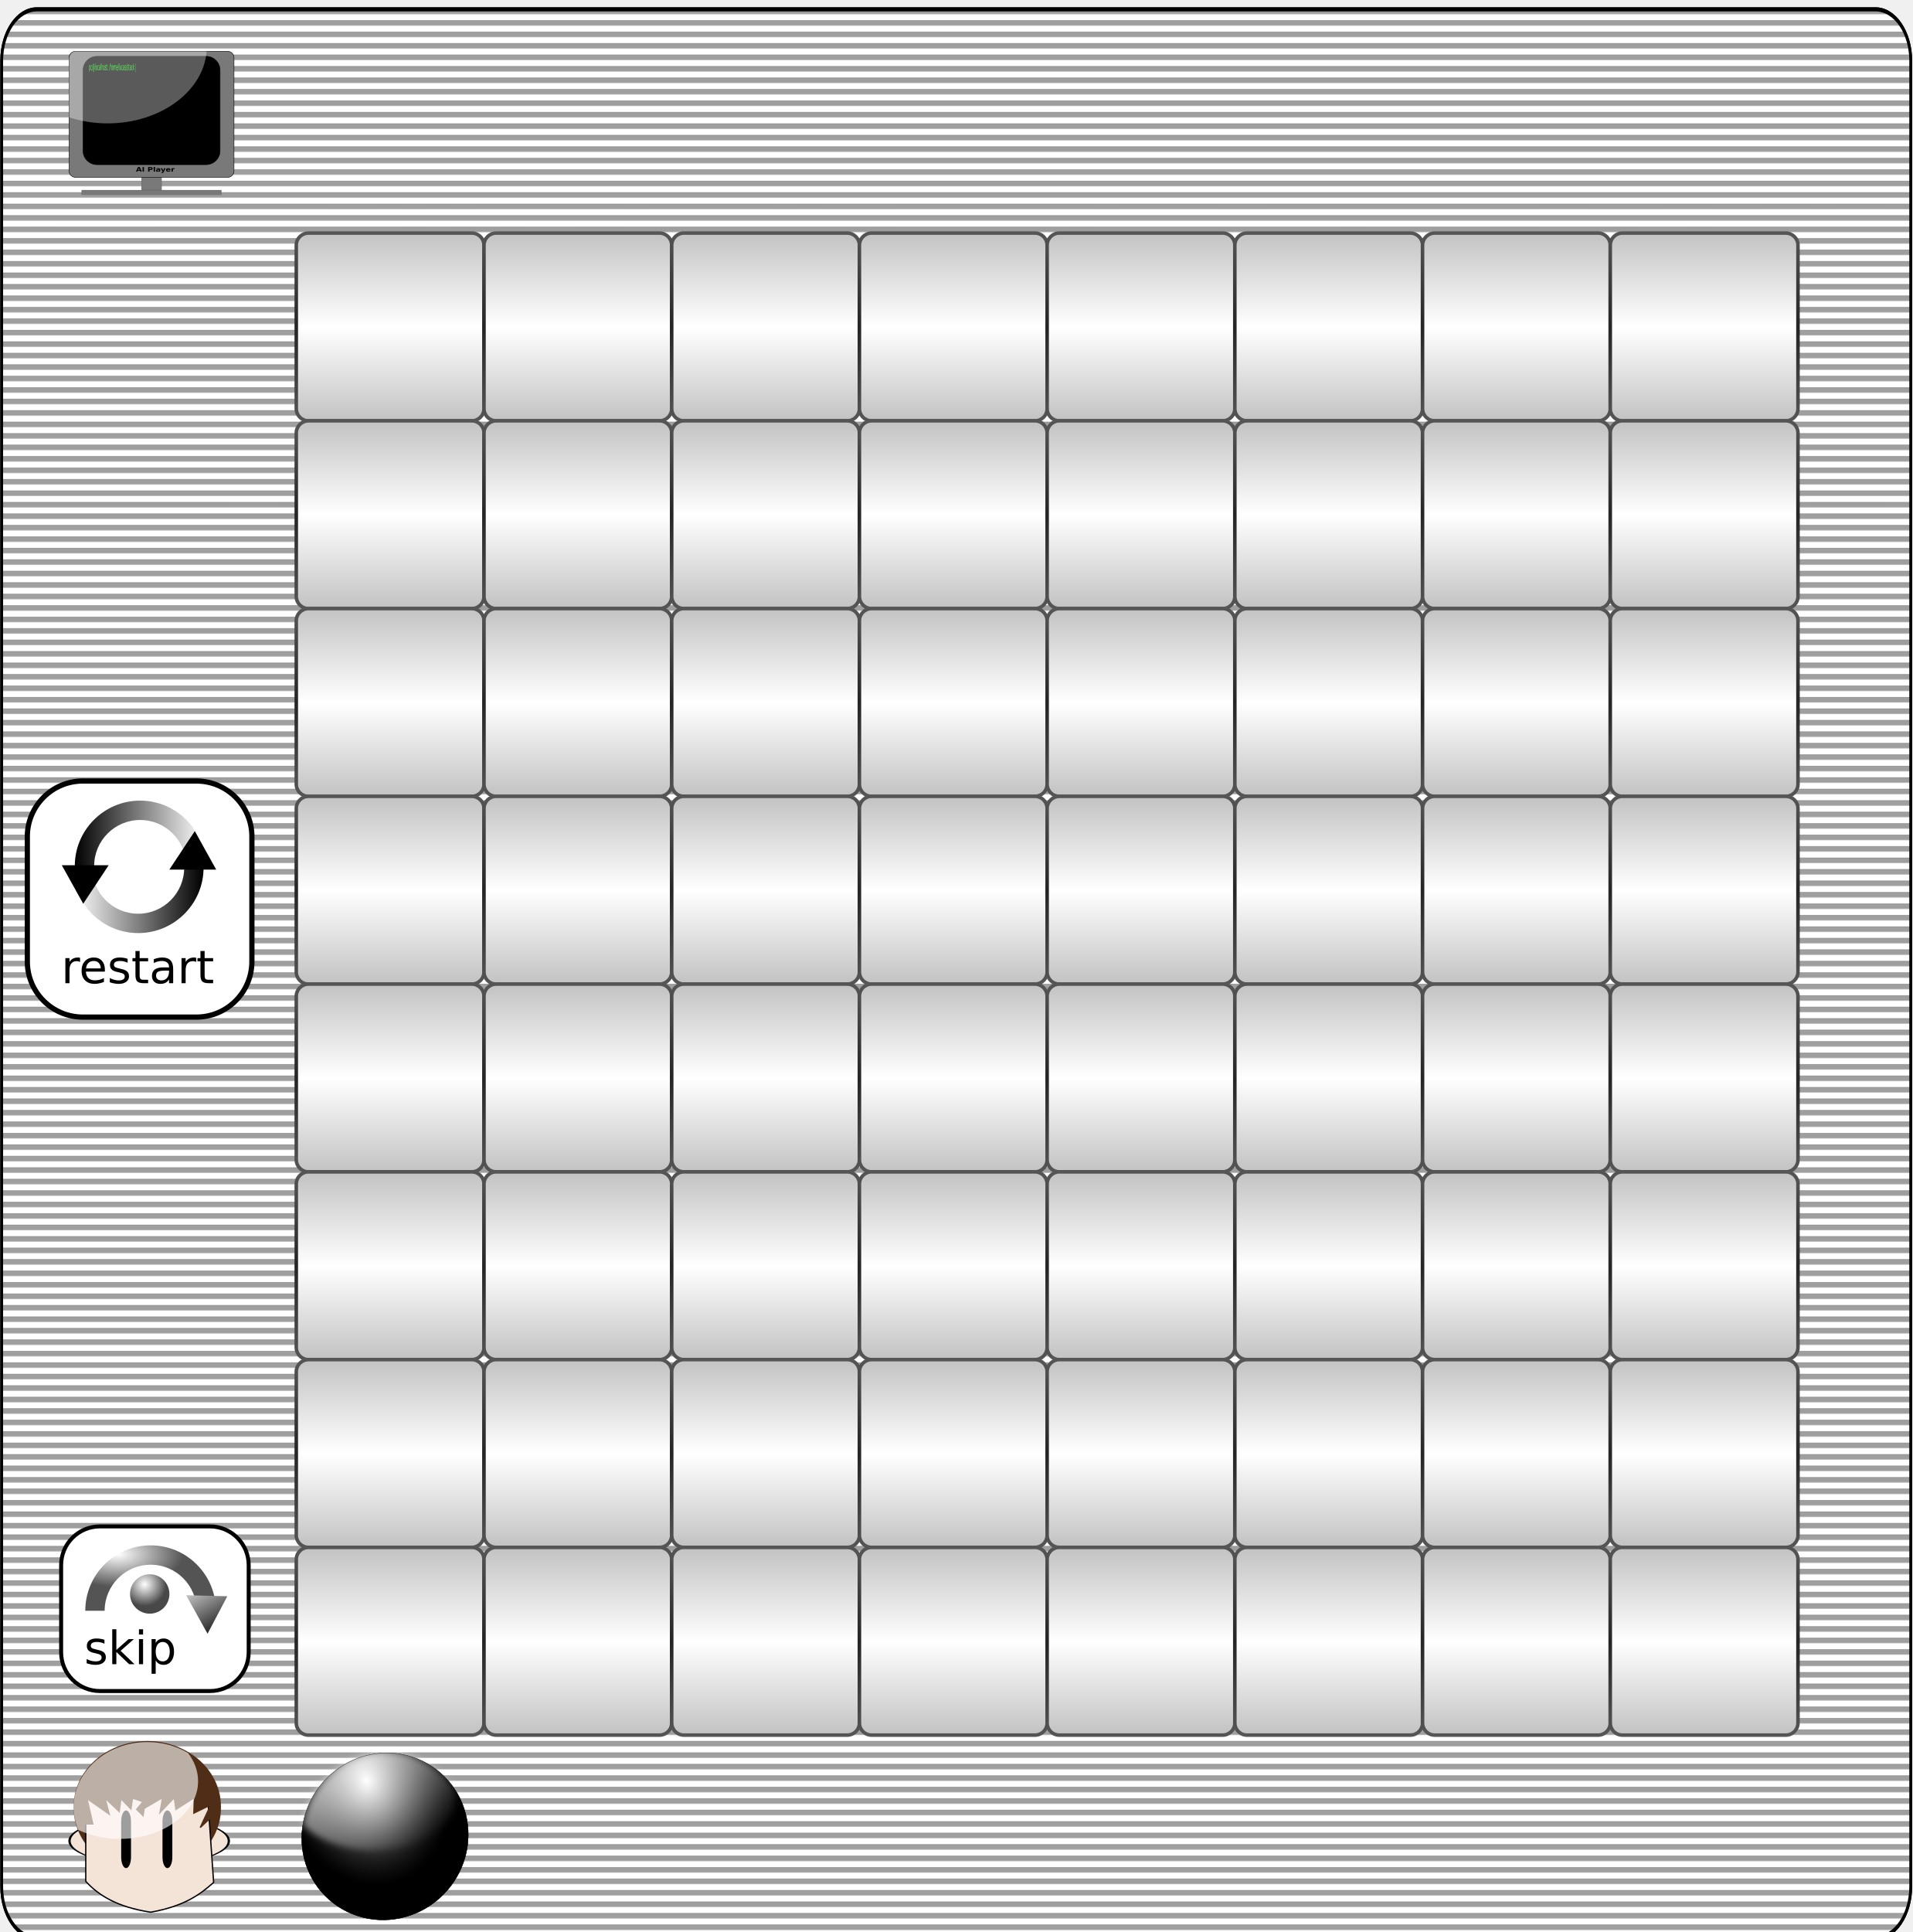
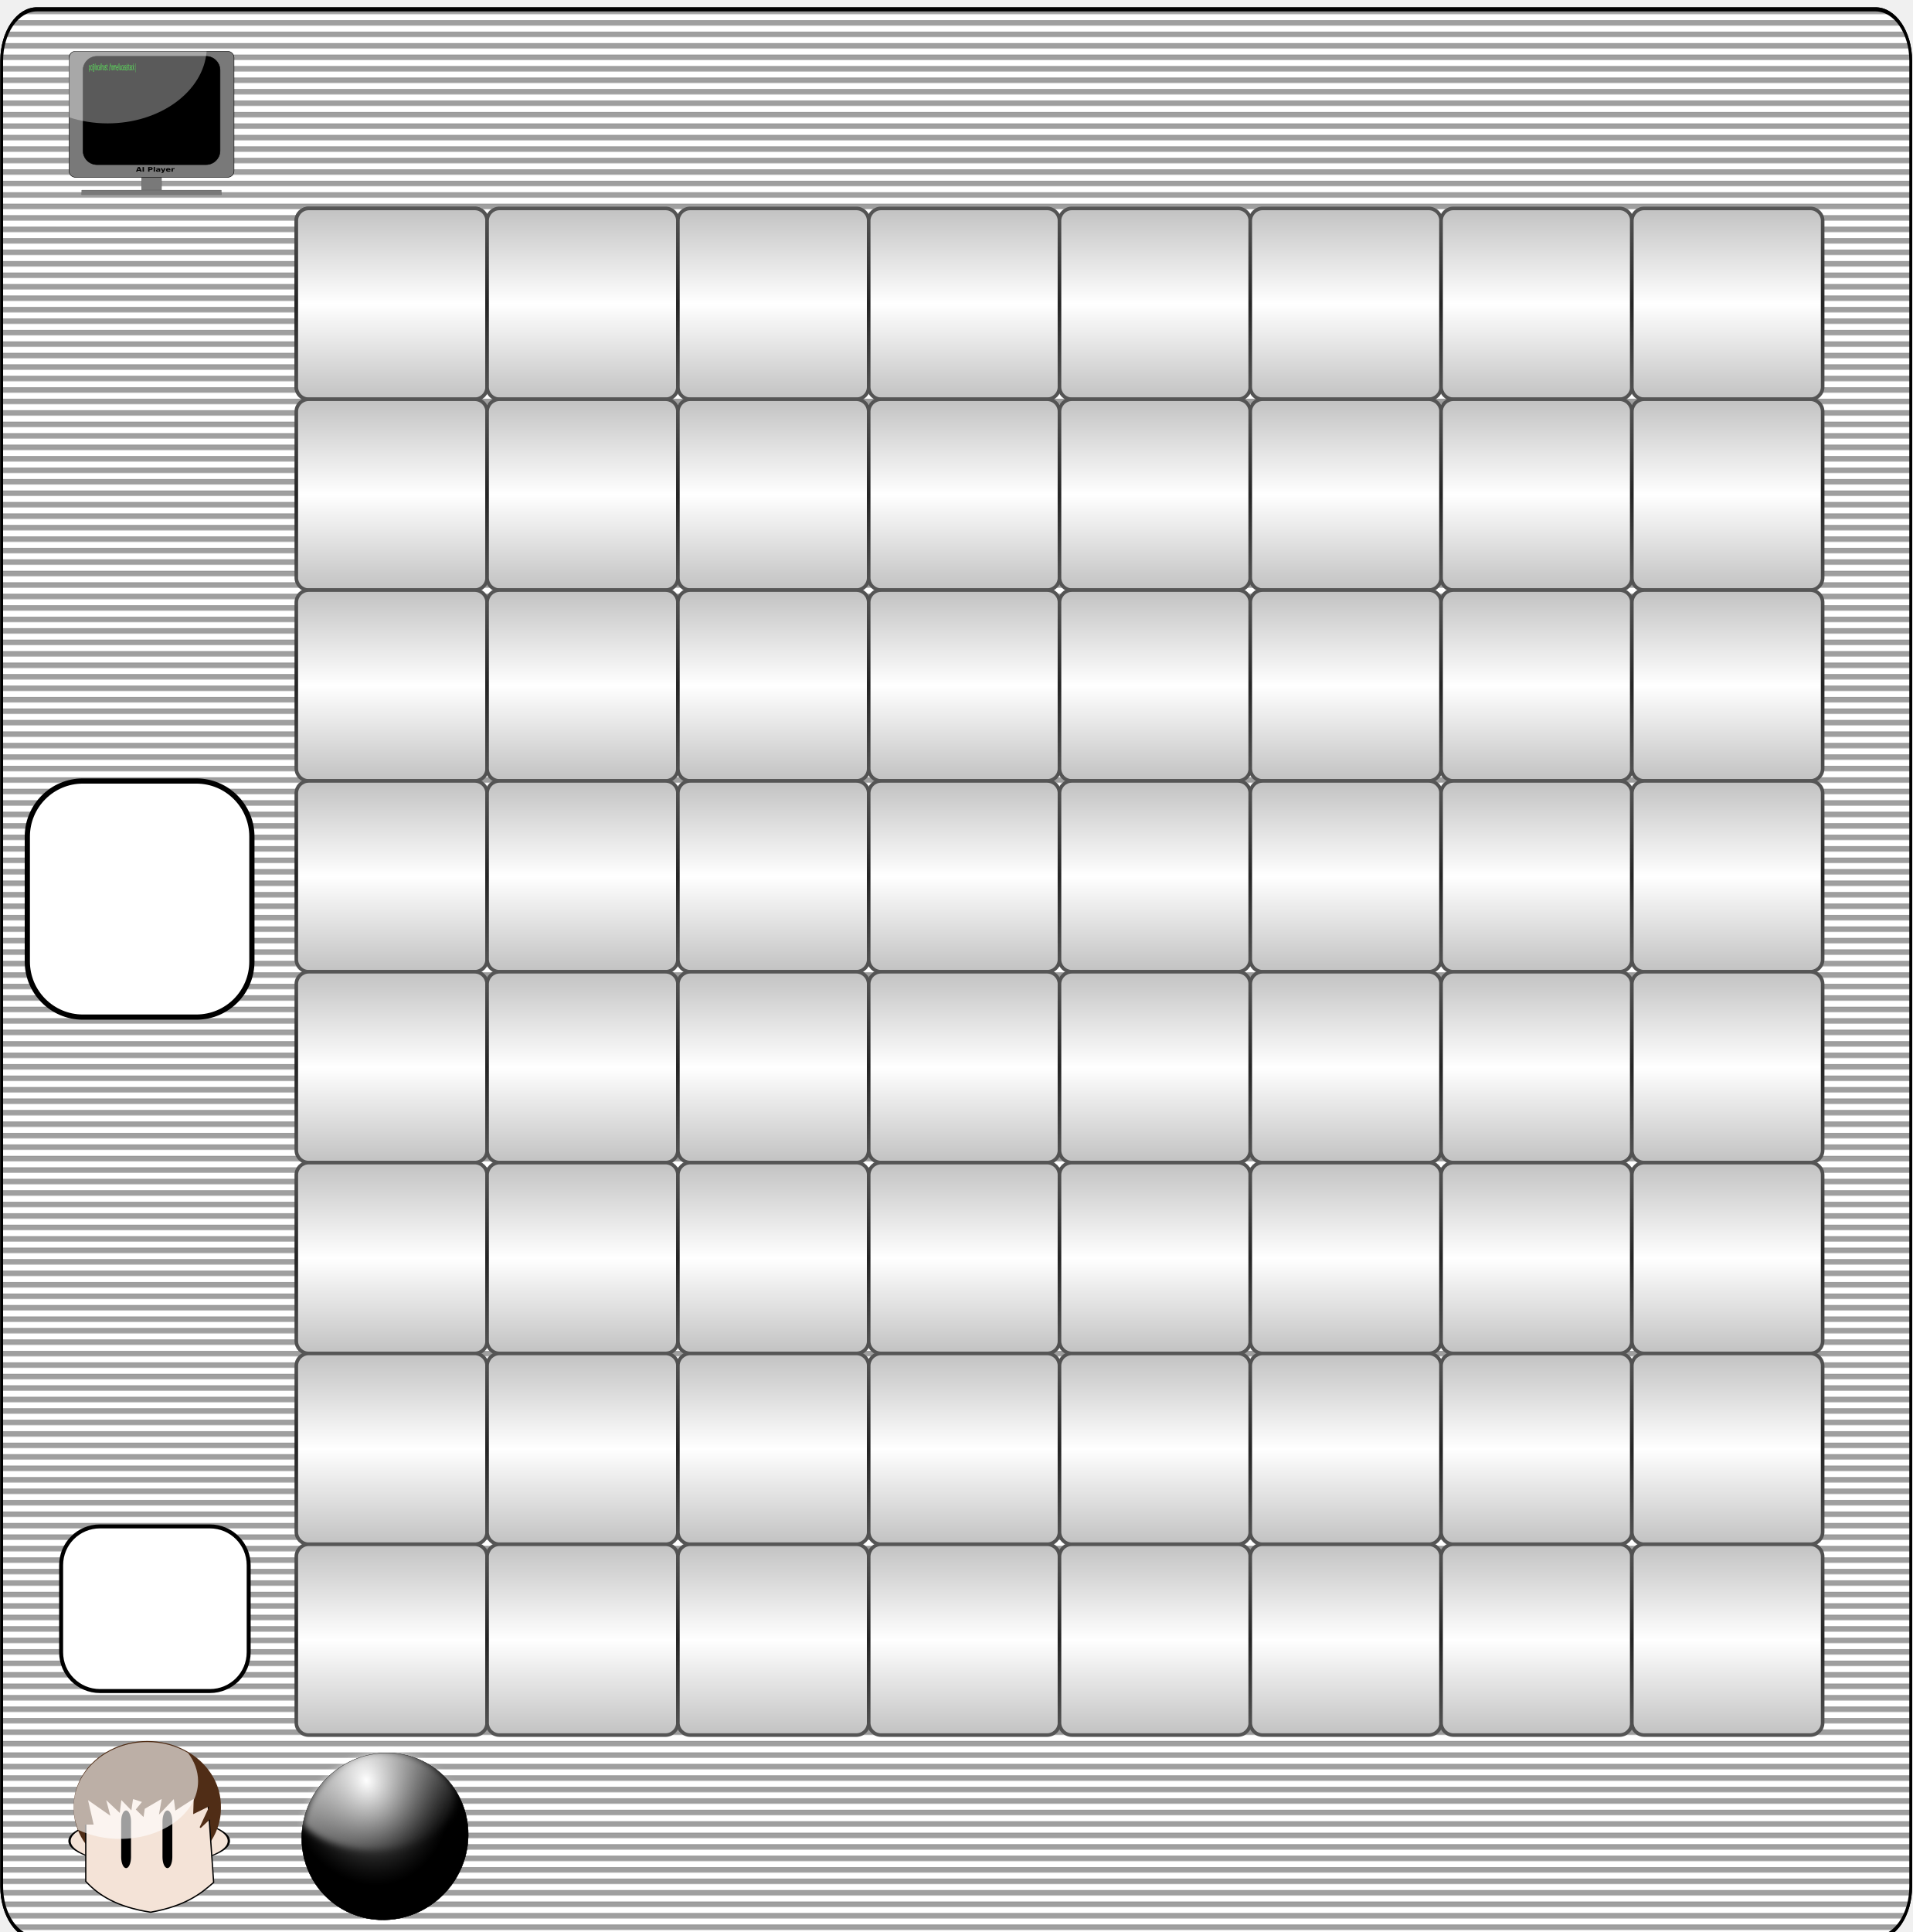
<svg xmlns="http://www.w3.org/2000/svg" xmlns:xlink="http://www.w3.org/1999/xlink" width="500" height="505" id="svg2" version="1.0">
  <defs id="defs4">
    <linearGradient id="linearGradient4486">
      <stop style="stop-color:#000000;stop-opacity:1;" offset="0" id="stop4488" />
      <stop style="stop-color:#ffffff;stop-opacity:1;" offset="1" id="stop4490" />
    </linearGradient>
    <linearGradient id="linearGradient4391">
      <stop style="stop-color:#000000;stop-opacity:1;" offset="0" id="stop4393" />
      <stop style="stop-color:#000000;stop-opacity:0;" offset="1" id="stop4395" />
    </linearGradient>
    <linearGradient id="linearGradient4383">
      <stop style="stop-color:#000000;stop-opacity:1;" offset="0" id="stop4385" />
      <stop style="stop-color:#000000;stop-opacity:0;" offset="1" id="stop4387" />
    </linearGradient>
    <linearGradient id="linearGradient4085">
      <stop style="stop-color:#717171;stop-opacity:1;" offset="0" id="stop4087" />
      <stop style="stop-color:#ffffff;stop-opacity:1;" offset="1" id="stop4089" />
    </linearGradient>
    <linearGradient id="linearGradient3441">
      <stop style="stop-color:#858585;stop-opacity:1;" offset="0" id="stop3443" />
      <stop style="stop-color:#252525;stop-opacity:1;" offset="1" id="stop3445" />
    </linearGradient>
    <filter id="filter3194">
      <feGaussianBlur id="feGaussianBlur3196" stdDeviation="0.853" />
    </filter>
    <radialGradient r="254.786" fy="392.4" fx="220.123" cy="392.4" cx="220.123" gradientTransform="matrix(1.150908,0.5710642,-0.4515342,0.9195676,130.5254,-104.5135)" gradientUnits="userSpaceOnUse" id="radialGradient3229" xlink:href="#linearGradient3167" />
    <linearGradient gradientTransform="translate(-0.1713688,-0.1142458)" gradientUnits="userSpaceOnUse" y2="24.871" x2="35.013" y1="2.457" x1="18.368" id="linearGradient3172" xlink:href="#linearGradient3189" />
    <linearGradient id="linearGradient3167">
      <stop id="stop3169" offset="0" style="stop-color:#ffffff;stop-opacity:1;" />
      <stop id="stop3171" offset="1" style="stop-color:#000000;stop-opacity:0.312;" />
    </linearGradient>
    <marker style="overflow:visible" id="Arrow1Lstart" refX="0" refY="0" orient="auto">
      <path transform="matrix(0.8,0,0,0.8,10,0)" style="fill-rule:evenodd;stroke:#000000;stroke-width:1pt;marker-start:none" d="M 0,0 L 5,-5 L -12.5,0 L 5,5 L 0,0 z" id="path4575" />
    </marker>
    <linearGradient id="linearGradient3166">
      <stop id="stop3168" offset="0" style="stop-color:#ffffff;stop-opacity:1;" />
      <stop id="stop3170" offset="1" style="stop-color:#ffffff;stop-opacity:0.196;" />
    </linearGradient>
    <linearGradient id="linearGradient3189">
      <stop style="stop-color:#ffffff;stop-opacity:0.562;" offset="0" id="stop3191" />
      <stop style="stop-color:#ffffff;stop-opacity:0;" offset="1" id="stop3193" />
    </linearGradient>
    <pattern patternUnits="userSpaceOnUse" width="730.03" height="16.964" patternTransform="translate(-755.9541,36.6547)" id="pattern2702">
      <path id="path3209" d="M 0.481,0.481 L 729.549,0.481" style="fill:none;fill-rule:evenodd;stroke:#d9d9d9;stroke-width:0.963px;stroke-linecap:butt;stroke-linejoin:miter;stroke-opacity:1" />
      <path id="path3211" d="M 0.481,4.482 L 729.549,4.482" style="fill:none;fill-rule:evenodd;stroke:#d9d9d9;stroke-width:0.963px;stroke-linecap:butt;stroke-linejoin:miter;stroke-opacity:1" />
      <path style="fill:none;fill-rule:evenodd;stroke:#d9d9d9;stroke-width:0.963px;stroke-linecap:butt;stroke-linejoin:miter;stroke-opacity:1" d="M 0.481,8.482 L 729.549,8.482" id="path3213" />
      <path id="path3215" d="M 0.481,12.482 L 729.549,12.482" style="fill:none;fill-rule:evenodd;stroke:#d9d9d9;stroke-width:0.963px;stroke-linecap:butt;stroke-linejoin:miter;stroke-opacity:1" />
      <path style="fill:none;fill-rule:evenodd;stroke:#d9d9d9;stroke-width:0.963px;stroke-linecap:butt;stroke-linejoin:miter;stroke-opacity:1" d="M 0.481,16.482 L 729.549,16.482" id="path3217" />
    </pattern>
    <pattern patternUnits="userSpaceOnUse" width="730.03" height="0.963" patternTransform="translate(-755.9541,-3.348295)" id="pattern4220">
      <path style="fill:none;fill-rule:evenodd;stroke:#d9d9d9;stroke-width:0.963px;stroke-linecap:butt;stroke-linejoin:miter;stroke-opacity:1" d="M 0.481,0.481 L 729.549,0.481" id="path3189" />
    </pattern>
    <pattern patternUnits="userSpaceOnUse" width="997.57" height="1.913" patternTransform="matrix(1.569835,0,0,1.569835,-129.9597,-82.81131)" id="pattern3983">
      <g id="g3262" transform="translate(129.9597,82.81131)">
        <path style="fill:none;fill-rule:evenodd;stroke:#9f9f9f;stroke-width:1px;stroke-linecap:butt;stroke-linejoin:miter;stroke-opacity:1" d="M -129.46,-82.311 L 867.11,-82.311" id="path2482" />
        <path id="path2484" d="M -129.46,-81.398 L 867.11,-81.398" style="fill:none;fill-opacity:1;fill-rule:evenodd;stroke:#ffffff;stroke-width:1px;stroke-linecap:butt;stroke-linejoin:miter;stroke-opacity:1" />
      </g>
    </pattern>
    <pattern patternUnits="userSpaceOnUse" width="913.015" height="2.825" patternTransform="translate(-116.2097,-147.48)" id="pattern3998">
      <g id="g3994" transform="translate(116.2097,147.48)">
        <path style="fill:none;fill-rule:evenodd;stroke:#cccccc;stroke-width:1.414px;stroke-linecap:butt;stroke-linejoin:miter;stroke-opacity:1" d="M -115.503,-146.773 L 796.099,-146.773" id="path3990" />
        <path id="path3992" d="M -115.503,-145.363 L 796.099,-145.363" style="fill:none;fill-rule:evenodd;stroke:#ffffff;stroke-width:1.414px;stroke-linecap:butt;stroke-linejoin:miter;stroke-opacity:1" />
      </g>
    </pattern>
    <linearGradient id="linearGradient3178">
      <stop id="stop3180" offset="0" style="stop-color:#ffffff;stop-opacity:1;" />
      <stop id="stop3182" offset="1" style="stop-color:#545454;stop-opacity:1;" />
    </linearGradient>
    <linearGradient id="linearGradient3186">
      <stop id="stop3188" offset="0" style="stop-color:#000000;stop-opacity:1;" />
      <stop id="stop3190" offset="1" style="stop-color:#d1d1d1;stop-opacity:1;" />
    </linearGradient>
    <marker style="overflow:visible" id="marker4304" refX="0" refY="0" orient="auto">
      <path transform="matrix(0.8,0,0,0.8,10,0)" style="fill-rule:evenodd;stroke:#000000;stroke-width:1pt;marker-start:none" d="M 0,0 L 5,-5 L -12.5,0 L 5,5 L 0,0 z" id="path4194" />
    </marker>
    <marker style="overflow:visible" id="Arrow2Lstart" refX="0" refY="0" orient="auto">
      <path transform="matrix(1.1,0,0,1.1,1.1,0)" d="M 8.719,4.034 L -2.207,0.016 L 8.719,-4.002 C 6.973,-1.63 6.983,1.616 8.719,4.034 z" style="font-size:12px;fill-rule:evenodd;stroke-width:0.625;stroke-linejoin:round" id="path4212" />
    </marker>
    <linearGradient id="linearGradient4352">
      <stop id="stop4354" offset="0" style="stop-color:#ffffff;stop-opacity:1;" />
      <stop id="stop4356" offset="1" style="stop-color:#484848;stop-opacity:1;" />
    </linearGradient>
    <linearGradient id="linearGradient4346">
      <stop id="stop4348" offset="0" style="stop-color:#000000;stop-opacity:1;" />
      <stop id="stop4350" offset="1" style="stop-color:#d1d1d1;stop-opacity:1;" />
    </linearGradient>
    <linearGradient xlink:href="#linearGradient4383" id="linearGradient4435" gradientUnits="userSpaceOnUse" gradientTransform="translate(201.3643,144.8866)" x1="-302.809" y1="160.932" x2="-268.653" y2="160.932" />
    <linearGradient xlink:href="#linearGradient4391" id="linearGradient4439" gradientUnits="userSpaceOnUse" gradientTransform="translate(200.8419,141.7526)" x1="-268.622" y1="181.597" x2="-302.779" y2="181.597" />
    <radialGradient xlink:href="#linearGradient4352" id="radialGradient4466" cx="-283.669" cy="389.459" fx="-283.669" fy="389.459" r="5.686" gradientUnits="userSpaceOnUse" />
    <radialGradient xlink:href="#linearGradient3178" id="radialGradient4484" cx="-528.128" cy="523.033" fx="-528.128" fy="523.033" r="17.078" gradientTransform="matrix(1,0,0,0.5004575,407,136.4959)" gradientUnits="userSpaceOnUse" />
    <linearGradient xlink:href="#linearGradient4486" id="linearGradient4492" x1="-501.492" y1="551.487" x2="-511.025" y2="535.238" gradientUnits="userSpaceOnUse" gradientTransform="translate(407,-131)" />
    <linearGradient xlink:href="#linearGradient4383" id="linearGradient2572" gradientUnits="userSpaceOnUse" gradientTransform="translate(202.3643,32.8866)" x1="-302.809" y1="160.932" x2="-268.653" y2="160.932" />
    <linearGradient xlink:href="#linearGradient4391" id="linearGradient2576" gradientUnits="userSpaceOnUse" gradientTransform="translate(201.8419,29.75258)" x1="-268.622" y1="181.597" x2="-302.779" y2="181.597" />
    <radialGradient xlink:href="#linearGradient3178" id="radialGradient2604" gradientUnits="userSpaceOnUse" gradientTransform="matrix(1,0,0,0.5004575,379,93.49589)" cx="-528.128" cy="523.033" fx="-528.128" fy="523.033" r="17.078" />
    <radialGradient xlink:href="#linearGradient4352" id="radialGradient2606" gradientUnits="userSpaceOnUse" cx="-283.669" cy="389.459" fx="-283.669" fy="389.459" r="5.686" />
    <linearGradient xlink:href="#linearGradient4486" id="linearGradient2608" gradientUnits="userSpaceOnUse" gradientTransform="translate(379,-174)" x1="-501.492" y1="551.487" x2="-511.025" y2="535.238" />
-     <linearGradient xlink:href="#linearGradient4085" id="linearGradient2573" gradientUnits="userSpaceOnUse" gradientTransform="matrix(1.086957,0,0,1.086957,-37.65261,-32.77589)" spreadMethod="reflect" x1="75.281" y1="42.152" x2="75.281" y2="94.783" />
-     <linearGradient xlink:href="#linearGradient3441" id="linearGradient2575" gradientUnits="userSpaceOnUse" gradientTransform="matrix(1.086957,0,0,1.086957,-37.65261,-32.77589)" spreadMethod="reflect" x1="98.281" y1="49.935" x2="98.281" y2="94.783" />
+     <linearGradient xlink:href="#linearGradient4085" id="linearGradient2766" gradientUnits="userSpaceOnUse" gradientTransform="matrix(1.086957,0,0,1.086957,-37.65261,-32.77589)" spreadMethod="reflect" x1="75.281" y1="42.152" x2="75.281" y2="94.783" />
+     <linearGradient xlink:href="#linearGradient3441" id="linearGradient2768" gradientUnits="userSpaceOnUse" gradientTransform="matrix(1.086957,0,0,1.086957,-37.65261,-32.77589)" spreadMethod="reflect" x1="98.281" y1="49.935" x2="98.281" y2="94.783" />
  </defs>
  <g id="layer2" style="display:inline">
    <g id="g3986" transform="matrix(0.6834661,0,0,0.9984877,-0.2718291,0.9903175)">
      <rect style="fill:#ffffff;fill-opacity:1;stroke:#000000;stroke-width:1.075;stroke-miterlimit:4;stroke-dasharray:none;stroke-opacity:1" id="rect2491" width="730.266" height="504.875" x="1.047" y="1.456" ry="13.477" />
      <rect ry="13.477" y="1.456" x="1.047" height="504.875" width="730.266" id="rect2403" style="fill:url(#pattern3983);fill-opacity:1;stroke:#000000;stroke-width:1.075;stroke-miterlimit:4;stroke-dasharray:none;stroke-opacity:1" />
    </g>
  </g>
  <g id="layer3" style="display:inline">
-     <g id="g4132" transform="translate(32.82601,15.20978)">
-       <rect ry="3.184" y="45.711" x="44.635" height="49.077" width="49.077" id="rect3437" style="fill:url(#linearGradient2573);fill-opacity:1;stroke:url(#linearGradient2575);stroke-width:0.923;stroke-miterlimit:4;stroke-dasharray:none;stroke-opacity:1" />
-       <use height="507" width="732" id="use2552" transform="translate(-1.7604948e-6,49.07722)" xlink:href="#rect3437" y="0" x="0" />
-       <use height="507" width="732" id="use2554" transform="translate(-1.7604948e-6,98.15444)" xlink:href="#rect3437" y="0" x="0" />
-       <use height="507" width="732" id="use2556" transform="translate(-1.7604948e-6,147.2317)" xlink:href="#rect3437" y="0" x="0" />
-       <use height="507" width="732" id="use2558" transform="translate(-1.7604948e-6,196.3089)" xlink:href="#rect3437" y="0" x="0" />
-       <use height="507" width="732" id="use2560" transform="translate(-1.7604948e-6,245.3861)" xlink:href="#rect3437" y="0" x="0" />
-       <use height="507" width="732" id="use2562" transform="translate(-1.7604948e-6,294.4633)" xlink:href="#rect3437" y="0" x="0" />
-       <use height="507" width="732" id="use2564" transform="translate(-1.7604948e-6,343.5406)" xlink:href="#rect3437" y="0" x="0" />
-       <use height="507" width="732" id="use2566" transform="translate(49.07723,-4.9886274e-6)" xlink:href="#rect3437" y="0" x="0" />
-       <use height="507" width="732" id="use2568" transform="translate(49.07723,49.07722)" xlink:href="#rect3437" y="0" x="0" />
-       <use height="507" width="732" id="use2570" transform="translate(49.07723,98.15444)" xlink:href="#rect3437" y="0" x="0" />
-       <use height="507" width="732" id="use2572" transform="translate(49.07723,147.2317)" xlink:href="#rect3437" y="0" x="0" />
-       <use height="507" width="732" id="use2574" transform="translate(49.07723,196.3089)" xlink:href="#rect3437" y="0" x="0" />
-       <use height="507" width="732" id="use2576" transform="translate(49.07723,245.3861)" xlink:href="#rect3437" y="0" x="0" />
-       <use height="507" width="732" id="use2578" transform="translate(49.07723,294.4633)" xlink:href="#rect3437" y="0" x="0" />
-       <use height="507" width="732" id="use2580" transform="translate(49.07723,343.5406)" xlink:href="#rect3437" y="0" x="0" />
-       <use height="507" width="732" id="use2582" transform="translate(98.15445,-4.9886274e-6)" xlink:href="#rect3437" y="0" x="0" />
-       <use height="507" width="732" id="use2584" transform="translate(98.15445,49.07722)" xlink:href="#rect3437" y="0" x="0" />
-       <use height="507" width="732" id="use2586" transform="translate(98.15445,98.15444)" xlink:href="#rect3437" y="0" x="0" />
-       <use height="507" width="732" id="use2588" transform="translate(98.15445,147.2317)" xlink:href="#rect3437" y="0" x="0" />
-       <use height="507" width="732" id="use2590" transform="translate(98.15445,196.3089)" xlink:href="#rect3437" y="0" x="0" />
-       <use height="507" width="732" id="use2592" transform="translate(98.15445,245.3861)" xlink:href="#rect3437" y="0" x="0" />
-       <use height="507" width="732" id="use2594" transform="translate(98.15445,294.4633)" xlink:href="#rect3437" y="0" x="0" />
-       <use height="507" width="732" id="use2596" transform="translate(98.15445,343.5406)" xlink:href="#rect3437" y="0" x="0" />
-       <use height="507" width="732" id="use2598" transform="translate(147.2317,-4.9886274e-6)" xlink:href="#rect3437" y="0" x="0" />
-       <use height="507" width="732" id="use2600" transform="translate(147.2317,49.07722)" xlink:href="#rect3437" y="0" x="0" />
-       <use height="507" width="732" id="use2602" transform="translate(147.2317,98.15444)" xlink:href="#rect3437" y="0" x="0" />
-       <use height="507" width="732" id="use2604" transform="translate(147.2317,147.2317)" xlink:href="#rect3437" y="0" x="0" />
-       <use height="507" width="732" id="use2606" transform="translate(147.2317,196.3089)" xlink:href="#rect3437" y="0" x="0" />
-       <use height="507" width="732" id="use2608" transform="translate(147.2317,245.3861)" xlink:href="#rect3437" y="0" x="0" />
-       <use height="507" width="732" id="use2610" transform="translate(147.2317,294.4633)" xlink:href="#rect3437" y="0" x="0" />
-       <use height="507" width="732" id="use2612" transform="translate(147.2317,343.5406)" xlink:href="#rect3437" y="0" x="0" />
-       <use height="507" width="732" id="use2614" transform="translate(196.3089,-4.9886274e-6)" xlink:href="#rect3437" y="0" x="0" />
-       <use height="507" width="732" id="use2616" transform="translate(196.3089,49.07722)" xlink:href="#rect3437" y="0" x="0" />
-       <use height="507" width="732" id="use2618" transform="translate(196.3089,98.15444)" xlink:href="#rect3437" y="0" x="0" />
-       <use height="507" width="732" id="use2620" transform="translate(196.3089,147.2317)" xlink:href="#rect3437" y="0" x="0" />
-       <use height="507" width="732" id="use2622" transform="translate(196.3089,196.3089)" xlink:href="#rect3437" y="0" x="0" />
-       <use height="507" width="732" id="use2624" transform="translate(196.3089,245.3861)" xlink:href="#rect3437" y="0" x="0" />
-       <use height="507" width="732" id="use2626" transform="translate(196.3089,294.4633)" xlink:href="#rect3437" y="0" x="0" />
-       <use height="507" width="732" id="use2628" transform="translate(196.3089,343.5406)" xlink:href="#rect3437" y="0" x="0" />
-       <use height="507" width="732" id="use2630" transform="translate(245.3861,-4.9886274e-6)" xlink:href="#rect3437" y="0" x="0" />
-       <use height="507" width="732" id="use2632" transform="translate(245.3861,49.07722)" xlink:href="#rect3437" y="0" x="0" />
-       <use height="507" width="732" id="use2634" transform="translate(245.3861,98.15444)" xlink:href="#rect3437" y="0" x="0" />
-       <use height="507" width="732" id="use2636" transform="translate(245.3861,147.2317)" xlink:href="#rect3437" y="0" x="0" />
-       <use height="507" width="732" id="use2638" transform="translate(245.3861,196.3089)" xlink:href="#rect3437" y="0" x="0" />
-       <use height="507" width="732" id="use2640" transform="translate(245.3861,245.3861)" xlink:href="#rect3437" y="0" x="0" />
-       <use height="507" width="732" id="use2642" transform="translate(245.3861,294.4633)" xlink:href="#rect3437" y="0" x="0" />
-       <use height="507" width="732" id="use2644" transform="translate(245.3861,343.5406)" xlink:href="#rect3437" y="0" x="0" />
-       <use height="507" width="732" id="use2646" transform="translate(294.4633,-4.9886274e-6)" xlink:href="#rect3437" y="0" x="0" />
-       <use height="507" width="732" id="use2648" transform="translate(294.4633,49.07722)" xlink:href="#rect3437" y="0" x="0" />
-       <use height="507" width="732" id="use2650" transform="translate(294.4633,98.15444)" xlink:href="#rect3437" y="0" x="0" />
-       <use height="507" width="732" id="use2652" transform="translate(294.4633,147.2317)" xlink:href="#rect3437" y="0" x="0" />
-       <use height="507" width="732" id="use2654" transform="translate(294.4633,196.3089)" xlink:href="#rect3437" y="0" x="0" />
-       <use height="507" width="732" id="use2656" transform="translate(294.4633,245.3861)" xlink:href="#rect3437" y="0" x="0" />
-       <use height="507" width="732" id="use2658" transform="translate(294.4633,294.4633)" xlink:href="#rect3437" y="0" x="0" />
-       <use height="507" width="732" id="use2660" transform="translate(294.4633,343.5406)" xlink:href="#rect3437" y="0" x="0" />
-       <use height="507" width="732" id="use2662" transform="translate(343.5406,-4.9886274e-6)" xlink:href="#rect3437" y="0" x="0" />
-       <use height="507" width="732" id="use2664" transform="translate(343.5406,49.07722)" xlink:href="#rect3437" y="0" x="0" />
-       <use height="507" width="732" id="use2666" transform="translate(343.5406,98.15444)" xlink:href="#rect3437" y="0" x="0" />
-       <use height="507" width="732" id="use2668" transform="translate(343.5406,147.2317)" xlink:href="#rect3437" y="0" x="0" />
-       <use height="507" width="732" id="use2670" transform="translate(343.5406,196.3089)" xlink:href="#rect3437" y="0" x="0" />
-       <use height="507" width="732" id="use2672" transform="translate(343.5406,245.3861)" xlink:href="#rect3437" y="0" x="0" />
-       <use height="507" width="732" id="use2674" transform="translate(343.5406,294.4633)" xlink:href="#rect3437" y="0" x="0" />
-       <use height="507" width="732" id="use2676" transform="translate(343.5406,343.5406)" xlink:href="#rect3437" y="0" x="0" />
+     <g id="g4132" transform="matrix(1.016413,0,0,1.016394,32.10098,8.016384)">
+       <g id="g2695">
+         <rect style="fill:url(#linearGradient2766);fill-opacity:1;stroke:url(#linearGradient2768);stroke-width:0.923;stroke-miterlimit:4;stroke-dasharray:none;stroke-opacity:1" id="rect3437" width="49.077" height="49.077" x="44.635" y="45.711" ry="3.184" />
+         <use id="use2567" xlink:href="#rect3437" y="0" x="0" width="500" height="505" />
+         <use id="use2569" transform="translate(0,49.07722)" xlink:href="#rect3437" y="0" x="0" width="500" height="505" />
+         <use id="use2571" transform="translate(0,98.15445)" xlink:href="#rect3437" y="0" x="0" width="500" height="505" />
+         <use id="use2573" transform="translate(0,147.2317)" xlink:href="#rect3437" y="0" x="0" width="500" height="505" />
+         <use id="use2575" transform="translate(0,196.3089)" xlink:href="#rect3437" y="0" x="0" width="500" height="505" />
+         <use id="use2577" transform="translate(0,245.3861)" xlink:href="#rect3437" y="0" x="0" width="500" height="505" />
+         <use id="use2579" transform="translate(0,294.4633)" xlink:href="#rect3437" y="0" x="0" width="500" height="505" />
+         <use id="use2581" transform="translate(0,343.5406)" xlink:href="#rect3437" y="0" x="0" width="500" height="505" />
+         <use id="use2583" transform="translate(49.07722,0)" xlink:href="#rect3437" y="0" x="0" width="500" height="505" />
+         <use id="use2585" transform="translate(49.07722,49.07722)" xlink:href="#rect3437" y="0" x="0" width="500" height="505" />
+         <use id="use2587" transform="translate(49.07722,98.15445)" xlink:href="#rect3437" y="0" x="0" width="500" height="505" />
+         <use id="use2589" transform="translate(49.07722,147.2317)" xlink:href="#rect3437" y="0" x="0" width="500" height="505" />
+         <use id="use2591" transform="translate(49.07722,196.3089)" xlink:href="#rect3437" y="0" x="0" width="500" height="505" />
+         <use id="use2593" transform="translate(49.07722,245.3861)" xlink:href="#rect3437" y="0" x="0" width="500" height="505" />
+         <use id="use2595" transform="translate(49.07722,294.4633)" xlink:href="#rect3437" y="0" x="0" width="500" height="505" />
+         <use id="use2597" transform="translate(49.07722,343.5406)" xlink:href="#rect3437" y="0" x="0" width="500" height="505" />
+         <use id="use2599" transform="translate(98.15445,0)" xlink:href="#rect3437" y="0" x="0" width="500" height="505" />
+         <use id="use2601" transform="translate(98.15445,49.07722)" xlink:href="#rect3437" y="0" x="0" width="500" height="505" />
+         <use id="use2603" transform="translate(98.15445,98.15445)" xlink:href="#rect3437" y="0" x="0" width="500" height="505" />
+         <use id="use2605" transform="translate(98.15445,147.2317)" xlink:href="#rect3437" y="0" x="0" width="500" height="505" />
+         <use id="use2607" transform="translate(98.15445,196.3089)" xlink:href="#rect3437" y="0" x="0" width="500" height="505" />
+         <use id="use2609" transform="translate(98.15445,245.3861)" xlink:href="#rect3437" y="0" x="0" width="500" height="505" />
+         <use id="use2611" transform="translate(98.15445,294.4633)" xlink:href="#rect3437" y="0" x="0" width="500" height="505" />
+         <use id="use2613" transform="translate(98.15445,343.5406)" xlink:href="#rect3437" y="0" x="0" width="500" height="505" />
+         <use id="use2615" transform="translate(147.2317,0)" xlink:href="#rect3437" y="0" x="0" width="500" height="505" />
+         <use id="use2617" transform="translate(147.2317,49.07722)" xlink:href="#rect3437" y="0" x="0" width="500" height="505" />
+         <use id="use2619" transform="translate(147.2317,98.15445)" xlink:href="#rect3437" y="0" x="0" width="500" height="505" />
+         <use id="use2621" transform="translate(147.2317,147.2317)" xlink:href="#rect3437" y="0" x="0" width="500" height="505" />
+         <use id="use2623" transform="translate(147.2317,196.3089)" xlink:href="#rect3437" y="0" x="0" width="500" height="505" />
+         <use id="use2625" transform="translate(147.2317,245.3861)" xlink:href="#rect3437" y="0" x="0" width="500" height="505" />
+         <use id="use2627" transform="translate(147.2317,294.4633)" xlink:href="#rect3437" y="0" x="0" width="500" height="505" />
+         <use id="use2629" transform="translate(147.2317,343.5406)" xlink:href="#rect3437" y="0" x="0" width="500" height="505" />
+         <use id="use2631" transform="translate(196.3089,0)" xlink:href="#rect3437" y="0" x="0" width="500" height="505" />
+         <use id="use2633" transform="translate(196.3089,49.07722)" xlink:href="#rect3437" y="0" x="0" width="500" height="505" />
+         <use id="use2635" transform="translate(196.3089,98.15445)" xlink:href="#rect3437" y="0" x="0" width="500" height="505" />
+         <use id="use2637" transform="translate(196.3089,147.2317)" xlink:href="#rect3437" y="0" x="0" width="500" height="505" />
+         <use id="use2639" transform="translate(196.3089,196.3089)" xlink:href="#rect3437" y="0" x="0" width="500" height="505" />
+         <use id="use2641" transform="translate(196.3089,245.3861)" xlink:href="#rect3437" y="0" x="0" width="500" height="505" />
+         <use id="use2643" transform="translate(196.3089,294.4633)" xlink:href="#rect3437" y="0" x="0" width="500" height="505" />
+         <use id="use2645" transform="translate(196.3089,343.5406)" xlink:href="#rect3437" y="0" x="0" width="500" height="505" />
+         <use id="use2647" transform="translate(245.3861,0)" xlink:href="#rect3437" y="0" x="0" width="500" height="505" />
+         <use id="use2649" transform="translate(245.3861,49.07722)" xlink:href="#rect3437" y="0" x="0" width="500" height="505" />
+         <use id="use2651" transform="translate(245.3861,98.15445)" xlink:href="#rect3437" y="0" x="0" width="500" height="505" />
+         <use id="use2653" transform="translate(245.3861,147.2317)" xlink:href="#rect3437" y="0" x="0" width="500" height="505" />
+         <use id="use2655" transform="translate(245.3861,196.3089)" xlink:href="#rect3437" y="0" x="0" width="500" height="505" />
+         <use id="use2657" transform="translate(245.3861,245.3861)" xlink:href="#rect3437" y="0" x="0" width="500" height="505" />
+         <use id="use2659" transform="translate(245.3861,294.4633)" xlink:href="#rect3437" y="0" x="0" width="500" height="505" />
+         <use id="use2661" transform="translate(245.3861,343.5406)" xlink:href="#rect3437" y="0" x="0" width="500" height="505" />
+         <use id="use2663" transform="translate(294.4633,0)" xlink:href="#rect3437" y="0" x="0" width="500" height="505" />
+         <use id="use2665" transform="translate(294.4633,49.07722)" xlink:href="#rect3437" y="0" x="0" width="500" height="505" />
+         <use id="use2667" transform="translate(294.4633,98.15445)" xlink:href="#rect3437" y="0" x="0" width="500" height="505" />
+         <use id="use2669" transform="translate(294.4633,147.2317)" xlink:href="#rect3437" y="0" x="0" width="500" height="505" />
+         <use id="use2671" transform="translate(294.4633,196.3089)" xlink:href="#rect3437" y="0" x="0" width="500" height="505" />
+         <use id="use2673" transform="translate(294.4633,245.3861)" xlink:href="#rect3437" y="0" x="0" width="500" height="505" />
+         <use id="use2675" transform="translate(294.4633,294.4633)" xlink:href="#rect3437" y="0" x="0" width="500" height="505" />
+         <use id="use2677" transform="translate(294.4633,343.5406)" xlink:href="#rect3437" y="0" x="0" width="500" height="505" />
+         <use id="use2679" transform="translate(343.5406,0)" xlink:href="#rect3437" y="0" x="0" width="500" height="505" />
+         <use id="use2681" transform="translate(343.5406,49.07722)" xlink:href="#rect3437" y="0" x="0" width="500" height="505" />
+         <use id="use2683" transform="translate(343.5406,98.15445)" xlink:href="#rect3437" y="0" x="0" width="500" height="505" />
+         <use id="use2685" transform="translate(343.5406,147.2317)" xlink:href="#rect3437" y="0" x="0" width="500" height="505" />
+         <use id="use2687" transform="translate(343.5406,196.3089)" xlink:href="#rect3437" y="0" x="0" width="500" height="505" />
+         <use id="use2689" transform="translate(343.5406,245.3861)" xlink:href="#rect3437" y="0" x="0" width="500" height="505" />
+         <use id="use2691" transform="translate(343.5406,294.4633)" xlink:href="#rect3437" y="0" x="0" width="500" height="505" />
+         <use id="use2693" transform="translate(343.5406,343.5406)" xlink:href="#rect3437" y="0" x="0" width="500" height="505" />
+       </g>
    </g>
    <text id="text4413" y="374.733" x="-291.751" style="font-size:6px;font-style:normal;font-weight:normal;fill:#000000;fill-opacity:1;stroke:none;stroke-width:1px;stroke-linecap:butt;stroke-linejoin:miter;stroke-opacity:1;font-family:Bitstream Vera Sans" xml:space="preserve">
      <tspan y="374.733" x="-291.751" id="tspan4415" />
    </text>
  </g>
  <g id="layer4" style="display:inline">
    <g style="display:inline" id="g4590" transform="translate(77.67346,456.7229)">
      <path transform="matrix(5.5625896e-2,6.379928e-2,-6.3459816e-2,5.5923453e-2,30.8685,-25.88011)" d="M 628.571,452.362 A 254.286,260 0 1 1 120,452.362 A 254.286,260 0 1 1 628.571,452.362 z" id="path2383" style="fill:#000000;fill-opacity:1;fill-rule:evenodd;stroke:#000000;stroke-width:1;stroke-linecap:butt;stroke-linejoin:miter;marker-start:none;stroke-miterlimit:4;stroke-dasharray:none;stroke-dashoffset:0;stroke-opacity:1" />
      <path style="opacity:1;fill:url(#radialGradient3229);fill-opacity:1;fill-rule:evenodd;stroke:#000000;stroke-width:1;stroke-linecap:butt;stroke-linejoin:miter;marker-start:none;stroke-miterlimit:4;stroke-dasharray:none;stroke-dashoffset:0;stroke-opacity:1" id="path4593" d="M 628.571,452.362 A 254.286,260 0 1 1 120,452.362 A 254.286,260 0 1 1 628.571,452.362 z" transform="matrix(5.5625896e-2,6.379928e-2,-6.3459816e-2,5.5923453e-2,30.8685,-25.88011)" />
      <path transform="matrix(0.9574656,0,0,0.9574656,1.035174,1.263795)" id="path4595" d="M 23.545,0.173 C 18.099,0.135 12.58,2.05 8.121,5.98 C 3.88,9.717 1.312,14.647 0.489,19.794 C 4.363,23.935 11.563,26.72 19.805,26.72 C 32.14,26.72 42.153,20.483 42.153,12.797 C 42.153,11.668 41.935,10.57 41.528,9.519 C 41.096,8.907 40.628,8.314 40.126,7.738 C 35.794,2.769 29.717,0.216 23.545,0.173 z" style="opacity:1;fill:url(#linearGradient3172);fill-opacity:1;fill-rule:evenodd;stroke:none;stroke-width:1px;stroke-linecap:butt;stroke-linejoin:miter;stroke-opacity:1;filter:url(#filter3194)" />
    </g>
    <rect style="fill:#ffffff;fill-opacity:1;fill-rule:evenodd;stroke:#000000;stroke-width:1.362;stroke-linecap:butt;stroke-linejoin:miter;stroke-miterlimit:4;stroke-dasharray:none;stroke-dashoffset:0;stroke-opacity:1;display:inline" id="rect4494" width="58.713" height="61.713" x="7.144" y="204.144" ry="14.527" />
-     <g style="display:inline" id="g2579" transform="translate(120,24)">
+     <g style="display:inline" id="g2579" transform="translate(-162,137)">
      <path id="path4220" d="M -100.937,202.803 C -100.937,212.23 -93.302,219.896 -83.874,219.896 C -74.447,219.896 -66.78,212.23 -66.78,202.803 L -71.843,202.803 C -71.843,209.442 -77.235,214.834 -83.874,214.834 C -90.513,214.834 -95.905,209.442 -95.905,202.803 L -100.937,202.803 z" style="fill:url(#linearGradient2576);fill-opacity:1;fill-rule:evenodd;stroke:none;stroke-width:1.075;stroke-linecap:butt;stroke-linejoin:miter;stroke-miterlimit:4;stroke-dasharray:none;stroke-dashoffset:0;stroke-opacity:1" />
      <path id="path4232" d="M -69.071,193.241 L -75.727,203.303 L -63.477,203.303 L -69.071,193.241 z" style="fill:#000000;fill-opacity:1;fill-rule:evenodd;stroke:none;stroke-width:1.075;stroke-linecap:butt;stroke-linejoin:miter;stroke-miterlimit:4;stroke-dasharray:none;stroke-dashoffset:0;stroke-opacity:1" />
      <path style="fill:url(#linearGradient2572);fill-opacity:1;fill-rule:evenodd;stroke:none;stroke-width:1.075;stroke-linecap:butt;stroke-linejoin:miter;stroke-miterlimit:4;stroke-dasharray:none;stroke-dashoffset:0;stroke-opacity:1" d="M -66.289,202.365 C -66.289,192.938 -73.924,185.272 -83.351,185.272 C -92.779,185.272 -100.445,192.938 -100.445,202.365 L -95.383,202.365 C -95.383,195.726 -89.991,190.334 -83.351,190.334 C -76.712,190.334 -71.32,195.726 -71.32,202.365 L -66.289,202.365 z" id="path4237" />
      <path style="fill:#000000;fill-opacity:1;fill-rule:evenodd;stroke:none;stroke-width:1.075;stroke-linecap:butt;stroke-linejoin:miter;stroke-miterlimit:4;stroke-dasharray:none;stroke-dashoffset:0;stroke-opacity:1" d="M -98.245,212.223 L -91.589,202.16 L -103.839,202.16 L -98.245,212.223 z" id="path4239" />
      <text xml:space="preserve" style="font-size:12px;font-style:normal;font-weight:normal;fill:#000000;fill-opacity:1;stroke:none;stroke-width:1px;stroke-linecap:butt;stroke-linejoin:miter;stroke-opacity:1;font-family:Bitstream Vera Sans" x="-104" y="233" id="text4429">
        <tspan id="tspan4431" x="-104" y="233">restart</tspan>
      </text>
    </g>
    <g style="display:inline" id="layer1" transform="matrix(0.9913573,0,0,1,15.50124,454.6883)">
      <text id="text3170" y="6.861" x="-23.882" style="font-size:40px;font-style:normal;font-weight:normal;fill:#000000;fill-opacity:1;stroke:none;stroke-width:1px;stroke-linecap:butt;stroke-linejoin:miter;stroke-opacity:1;font-family:Bitstream Vera Sans" xml:space="preserve">
        <tspan y="6.861" x="-23.882" id="tspan3172" />
      </text>
      <path transform="matrix(16.45377,0,0,5.146948,-256.4832,-104.7003)" d="M 18.306,25.495 A 1.277,1.206 0 1 1 15.752,25.495 A 1.277,1.206 0 1 1 18.306,25.495 z" id="path6055" style="fill:#f4e3d7;fill-opacity:1;stroke:#000000;stroke-width:0.037;stroke-miterlimit:4;stroke-dasharray:none;stroke-opacity:1" />
      <path transform="matrix(4.458233,0,0,4.317539,-44.75436,-95.17965)" d="M 19.601,26.15 A 4.356,3.955 0 1 1 10.89,26.15 A 4.356,3.955 0 1 1 19.601,26.15 z" id="path6059" style="fill:#502d16;fill-opacity:1;stroke:none;stroke-width:0.1;stroke-miterlimit:4;stroke-dasharray:none;stroke-opacity:1" />
      <path id="path6049" d="M 6.981,15.432 L 6.981,37.067 C 10.356,40.731 15.221,43.775 24.104,45.143 C 33.125,43.517 37.125,40.494 40.707,37.355 L 39.151,15.432 L 6.981,15.432 z" style="fill:#f4e3d7;fill-rule:evenodd;stroke:#000000;stroke-width:0.338;stroke-linecap:butt;stroke-linejoin:miter;stroke-miterlimit:4;stroke-dasharray:none;stroke-opacity:1" />
      <rect ry="2.882" y="18.537" x="16.321" height="15.077" width="2.594" id="rect6051" style="fill:#000000;fill-opacity:1;stroke:none;stroke-width:0.1;stroke-miterlimit:4;stroke-dasharray:none;stroke-opacity:1" />
      <rect style="fill:#000000;fill-opacity:1;stroke:none;stroke-width:0.1;stroke-miterlimit:4;stroke-dasharray:none;stroke-opacity:1" id="rect6053" width="2.594" height="15.077" x="27.217" y="18.537" ry="2.882" />
      <path id="path6063" d="M 22.097,19.893 L 20.422,18.27 L 22.097,16.241 L 19.305,15.294 L 18.886,18.134 L 16.233,15.429 L 15.814,18.811 L 12.044,15.294 L 13.161,19.487 L 7.297,15.429 L 8.833,22.057 L 5.761,22.057 L 5.761,14.212 L 40.667,14.076 L 41.226,19.216 L 37.177,23.004 L 39.969,17.052 L 35.501,19.216 L 35.641,15.158 L 30.754,18.27 L 30.335,15.158 L 26.565,19.081 L 27.263,15.158 L 22.377,17.999 L 22.097,19.893 z" style="fill:#502d16;fill-rule:evenodd;stroke:#502d16;stroke-width:0.36;stroke-linecap:butt;stroke-linejoin:miter;stroke-miterlimit:4;stroke-dasharray:none;stroke-opacity:1" />
      <path id="path3224" d="M 23.229,0.665 C 12.51,0.665 3.792,8.302 3.792,17.727 C 3.792,19.806 4.236,21.791 5.01,23.634 C 8.187,25.094 11.922,25.977 15.948,25.977 C 27.337,25.977 36.604,19.213 36.604,10.884 C 36.604,8.202 35.627,5.692 33.948,3.509 C 30.872,1.71 27.197,0.665 23.229,0.665 z" style="fill:#ffffff;fill-opacity:0.618;stroke:none;stroke-width:0.1;stroke-miterlimit:4;stroke-dasharray:none;stroke-opacity:1" />
    </g>
    <g style="display:inline" id="g4360" transform="translate(16.6158,8.674532)">
      <rect ry="0.306" y="35.394" x="20.365" height="6.106" width="5.278" id="rect2396" style="fill:#797979;fill-opacity:1;stroke:#000000;stroke-width:0.019;stroke-miterlimit:4;stroke-dasharray:none;stroke-opacity:1" />
      <rect ry="1.652" y="4.741" x="1.447" height="32.93" width="43.115" id="rect2385" style="fill:#797979;fill-opacity:1;stroke:#000000;stroke-width:0.125;stroke-miterlimit:4;stroke-dasharray:none;stroke-opacity:1" />
      <rect ry="3.659" y="6.039" x="5.089" height="28.327" width="35.829" id="rect2383" style="fill:#000000;fill-opacity:1;stroke:#000000;stroke-width:0.125;stroke-miterlimit:4;stroke-dasharray:none;stroke-opacity:1" />
      <text transform="scale(1.10923,0.9015266)" id="text2387" y="40.138" x="17.049" style="font-size:1.813px;font-style:normal;font-weight:bold;fill:#000000;fill-opacity:1;stroke:none;stroke-width:1px;stroke-linecap:butt;stroke-linejoin:miter;stroke-opacity:1;font-family:Bitstream Vera Sans" xml:space="preserve">
        <tspan y="40.138" x="17.049" id="tspan2389">AI Player</tspan>
      </text>
      <text transform="scale(0.5573283,1.794274)" id="text3174" y="5.384" x="11.901" style="font-size:1.297px;font-style:normal;font-weight:normal;fill:#00ff00;fill-opacity:1;stroke:none;stroke-width:1px;stroke-linecap:butt;stroke-linejoin:miter;stroke-opacity:1;font-family:Bitstream Vera Sans" xml:space="preserve">
        <tspan y="5.384" x="11.901" id="tspan3176">pc@localhost: /home/lucas/stack |</tspan>
      </text>
      <path id="rect3168" d="M 3.094,4.749 C 2.178,4.749 1.438,5.766 1.438,7.022 L 1.438,21.99 C 4.529,22.993 7.939,23.576 11.5,23.576 C 25.293,23.576 36.572,15.242 37.406,4.749 L 3.094,4.749 z" style="fill:#ffffff;fill-opacity:0.354;stroke:none;stroke-width:0.125;stroke-miterlimit:4;stroke-dasharray:none;stroke-opacity:1" />
      <rect style="fill:#797979;fill-opacity:1;stroke:#000000;stroke-width:0.022;stroke-miterlimit:4;stroke-dasharray:none;stroke-opacity:1" id="rect2394" width="36.564" height="1.245" x="4.722" y="41.018" ry="0.062" />
    </g>
    <rect ry="10.131" y="398.982" x="15.982" height="43.035" width="49.035" id="rect4496" style="fill:#ffffff;fill-opacity:1;fill-rule:evenodd;stroke:#000000;stroke-width:1.04;stroke-linecap:butt;stroke-linejoin:miter;stroke-miterlimit:4;stroke-dasharray:none;stroke-dashoffset:0;stroke-opacity:1;display:inline" />
-     <g style="display:inline" id="g2597" transform="translate(180,51)">
+     <g style="display:inline" id="g2597" transform="translate(-111,98)">
      <path id="path4243" d="M -123.547,370.029 C -123.547,360.601 -131.182,352.935 -140.609,352.935 C -150.037,352.935 -157.703,360.601 -157.703,370.029 L -152.64,370.029 C -152.64,363.389 -147.248,357.997 -140.609,357.997 C -133.97,357.997 -128.578,363.389 -128.578,370.029 L -123.547,370.029 z" style="fill:url(#radialGradient2604);fill-opacity:1;fill-rule:evenodd;stroke:none;stroke-width:1.075;stroke-linecap:butt;stroke-linejoin:miter;stroke-miterlimit:4;stroke-dasharray:none;stroke-dashoffset:0;stroke-opacity:1" />
      <path style="fill:url(#radialGradient2606);fill-opacity:1;fill-rule:evenodd;stroke:none;stroke-width:1.075;stroke-linecap:butt;stroke-linejoin:miter;stroke-miterlimit:4;stroke-dasharray:none;stroke-dashoffset:0;stroke-opacity:1" id="path4407" d="M -277.173,391.985 A 5.149,5.149 0 1 1 -287.471,391.985 A 5.149,5.149 0 1 1 -277.173,391.985 z" transform="translate(141.4681,-26.34043)" />
      <text xml:space="preserve" style="font-size:12px;font-style:normal;font-weight:normal;fill:#000000;fill-opacity:1;stroke:none;stroke-width:1px;stroke-linecap:butt;stroke-linejoin:miter;stroke-opacity:1;font-family:Bitstream Vera Sans" x="-158" y="384" id="text4425">
        <tspan id="tspan4427" x="-158" y="384">skip</tspan>
      </text>
      <path id="path4245" d="M -125.738,376.035 L -120.575,366.244 L -131.332,365.973 L -125.738,376.035 z" style="fill:url(#linearGradient2608);fill-opacity:1;fill-rule:evenodd;stroke:none;stroke-width:1.075;stroke-linecap:butt;stroke-linejoin:miter;stroke-miterlimit:4;stroke-dasharray:none;stroke-dashoffset:0;stroke-opacity:1" />
    </g>
  </g>
</svg>
